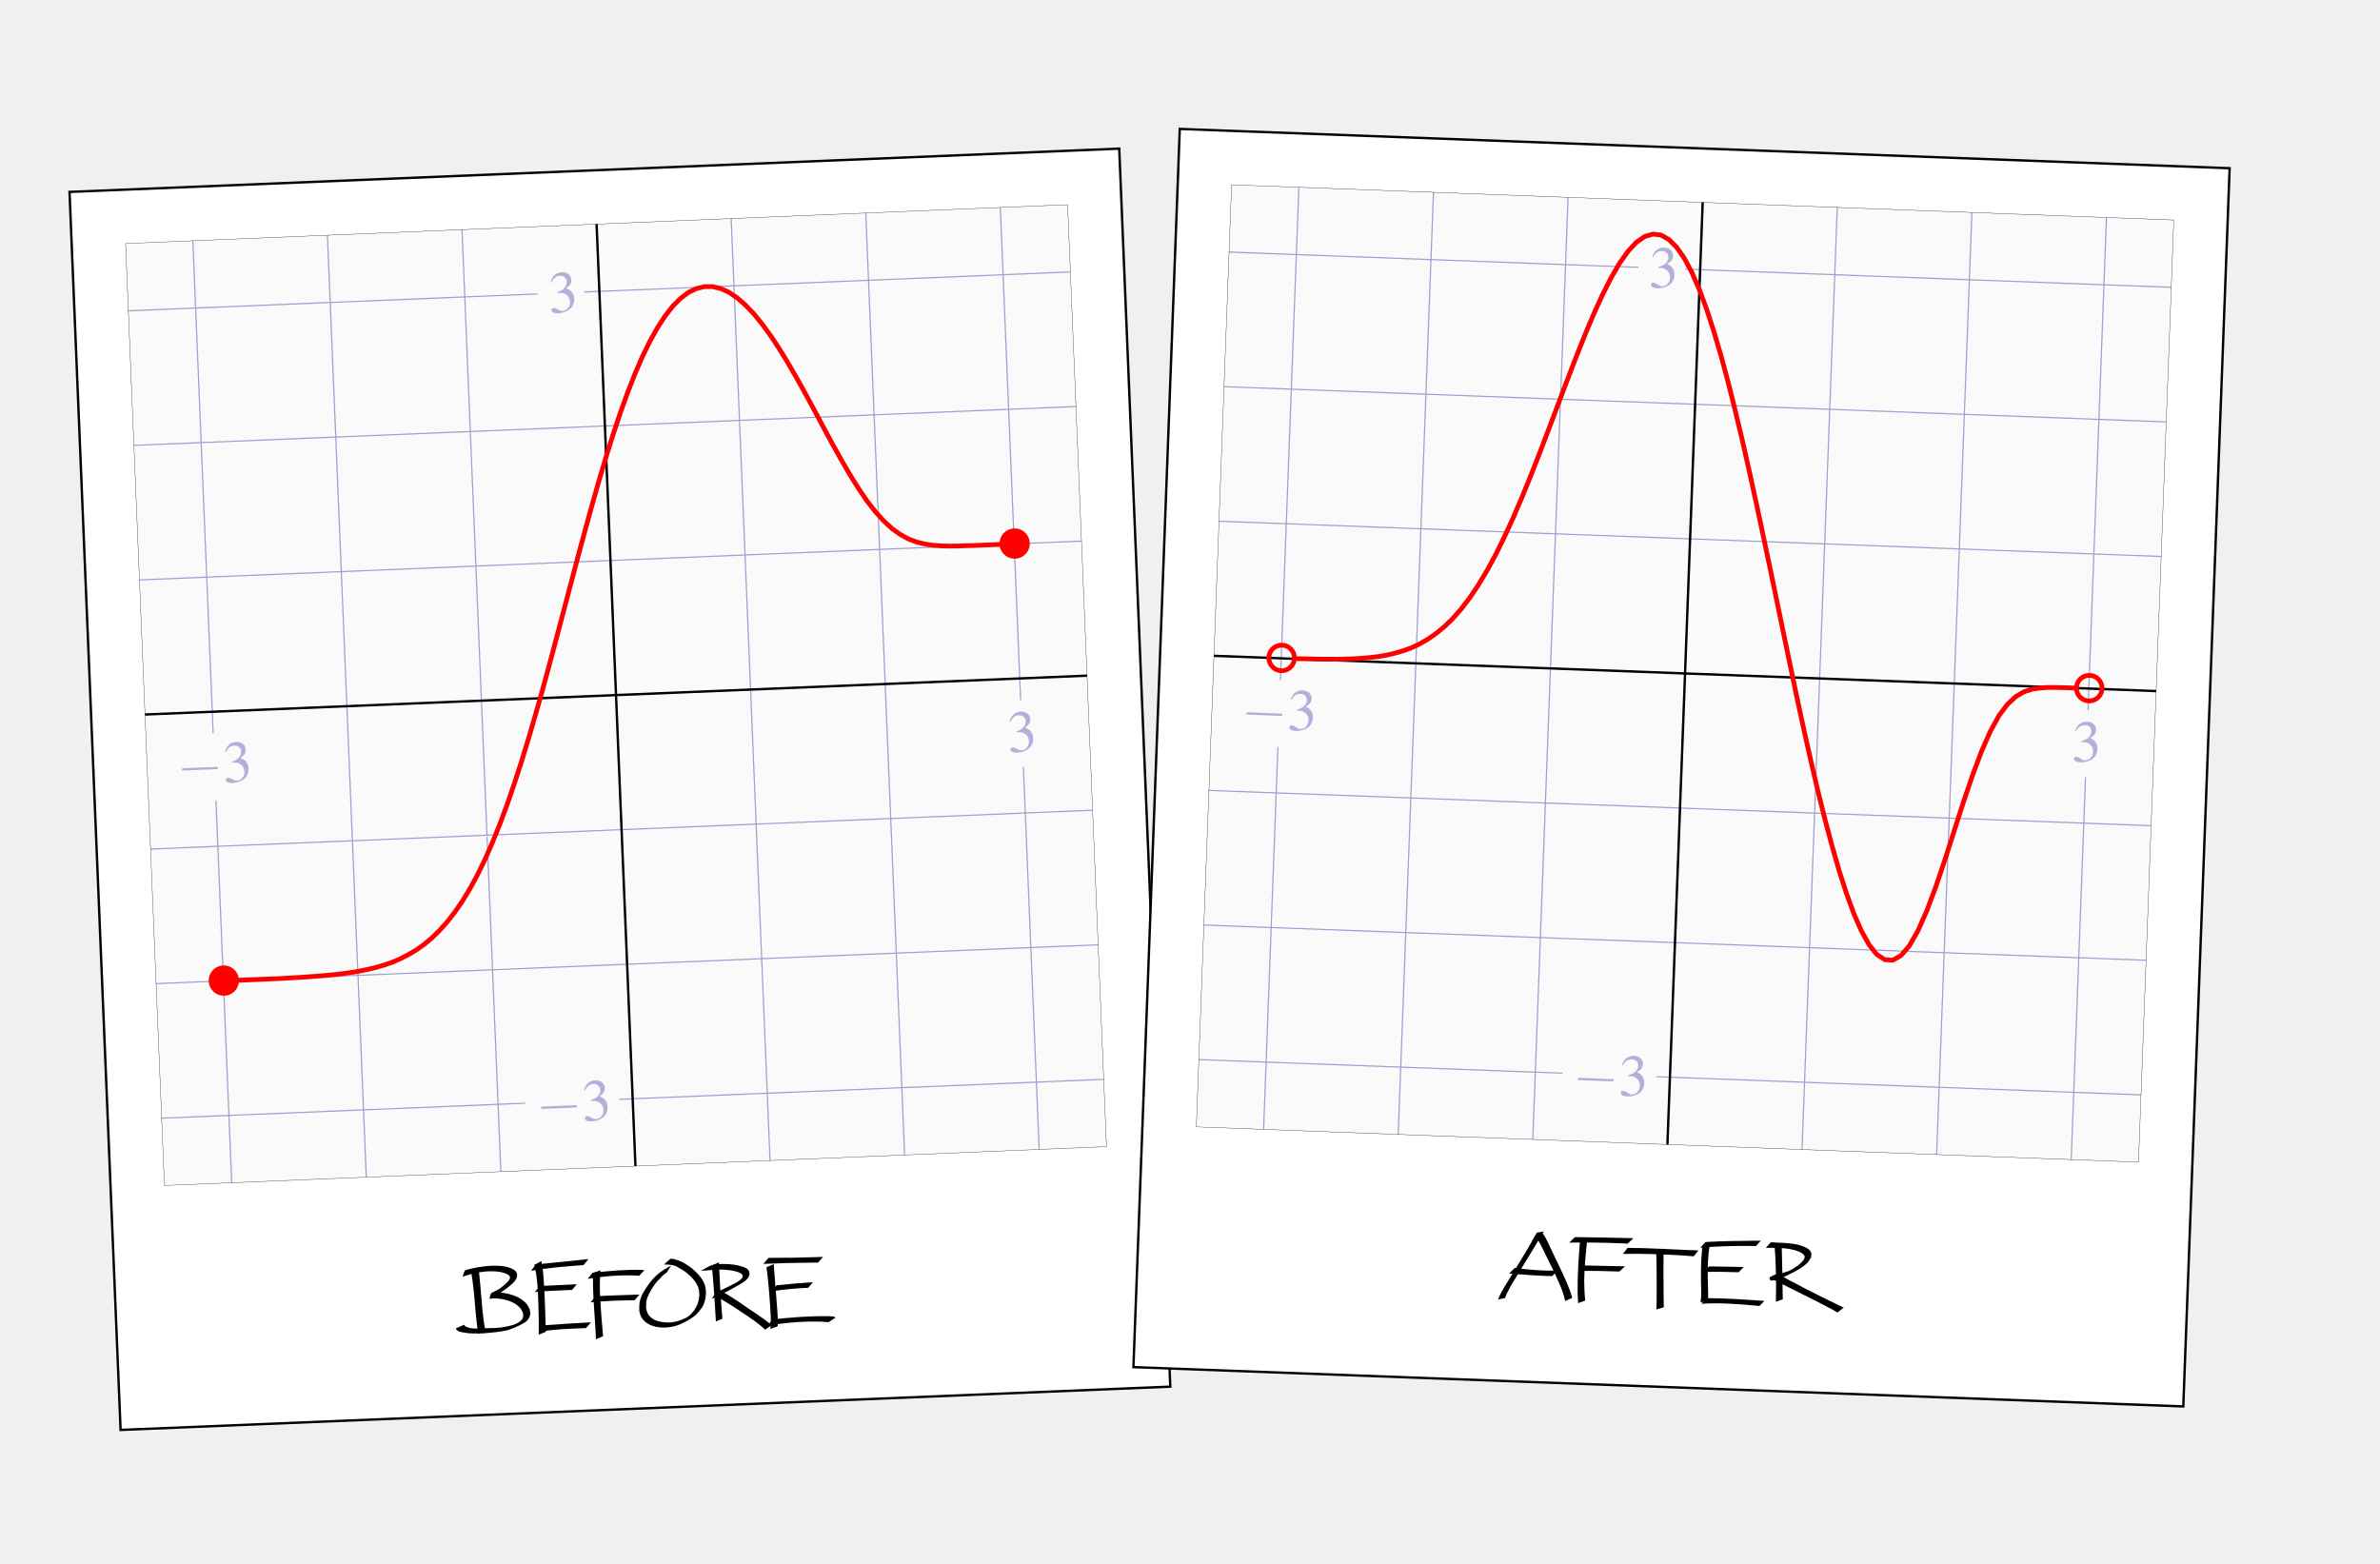
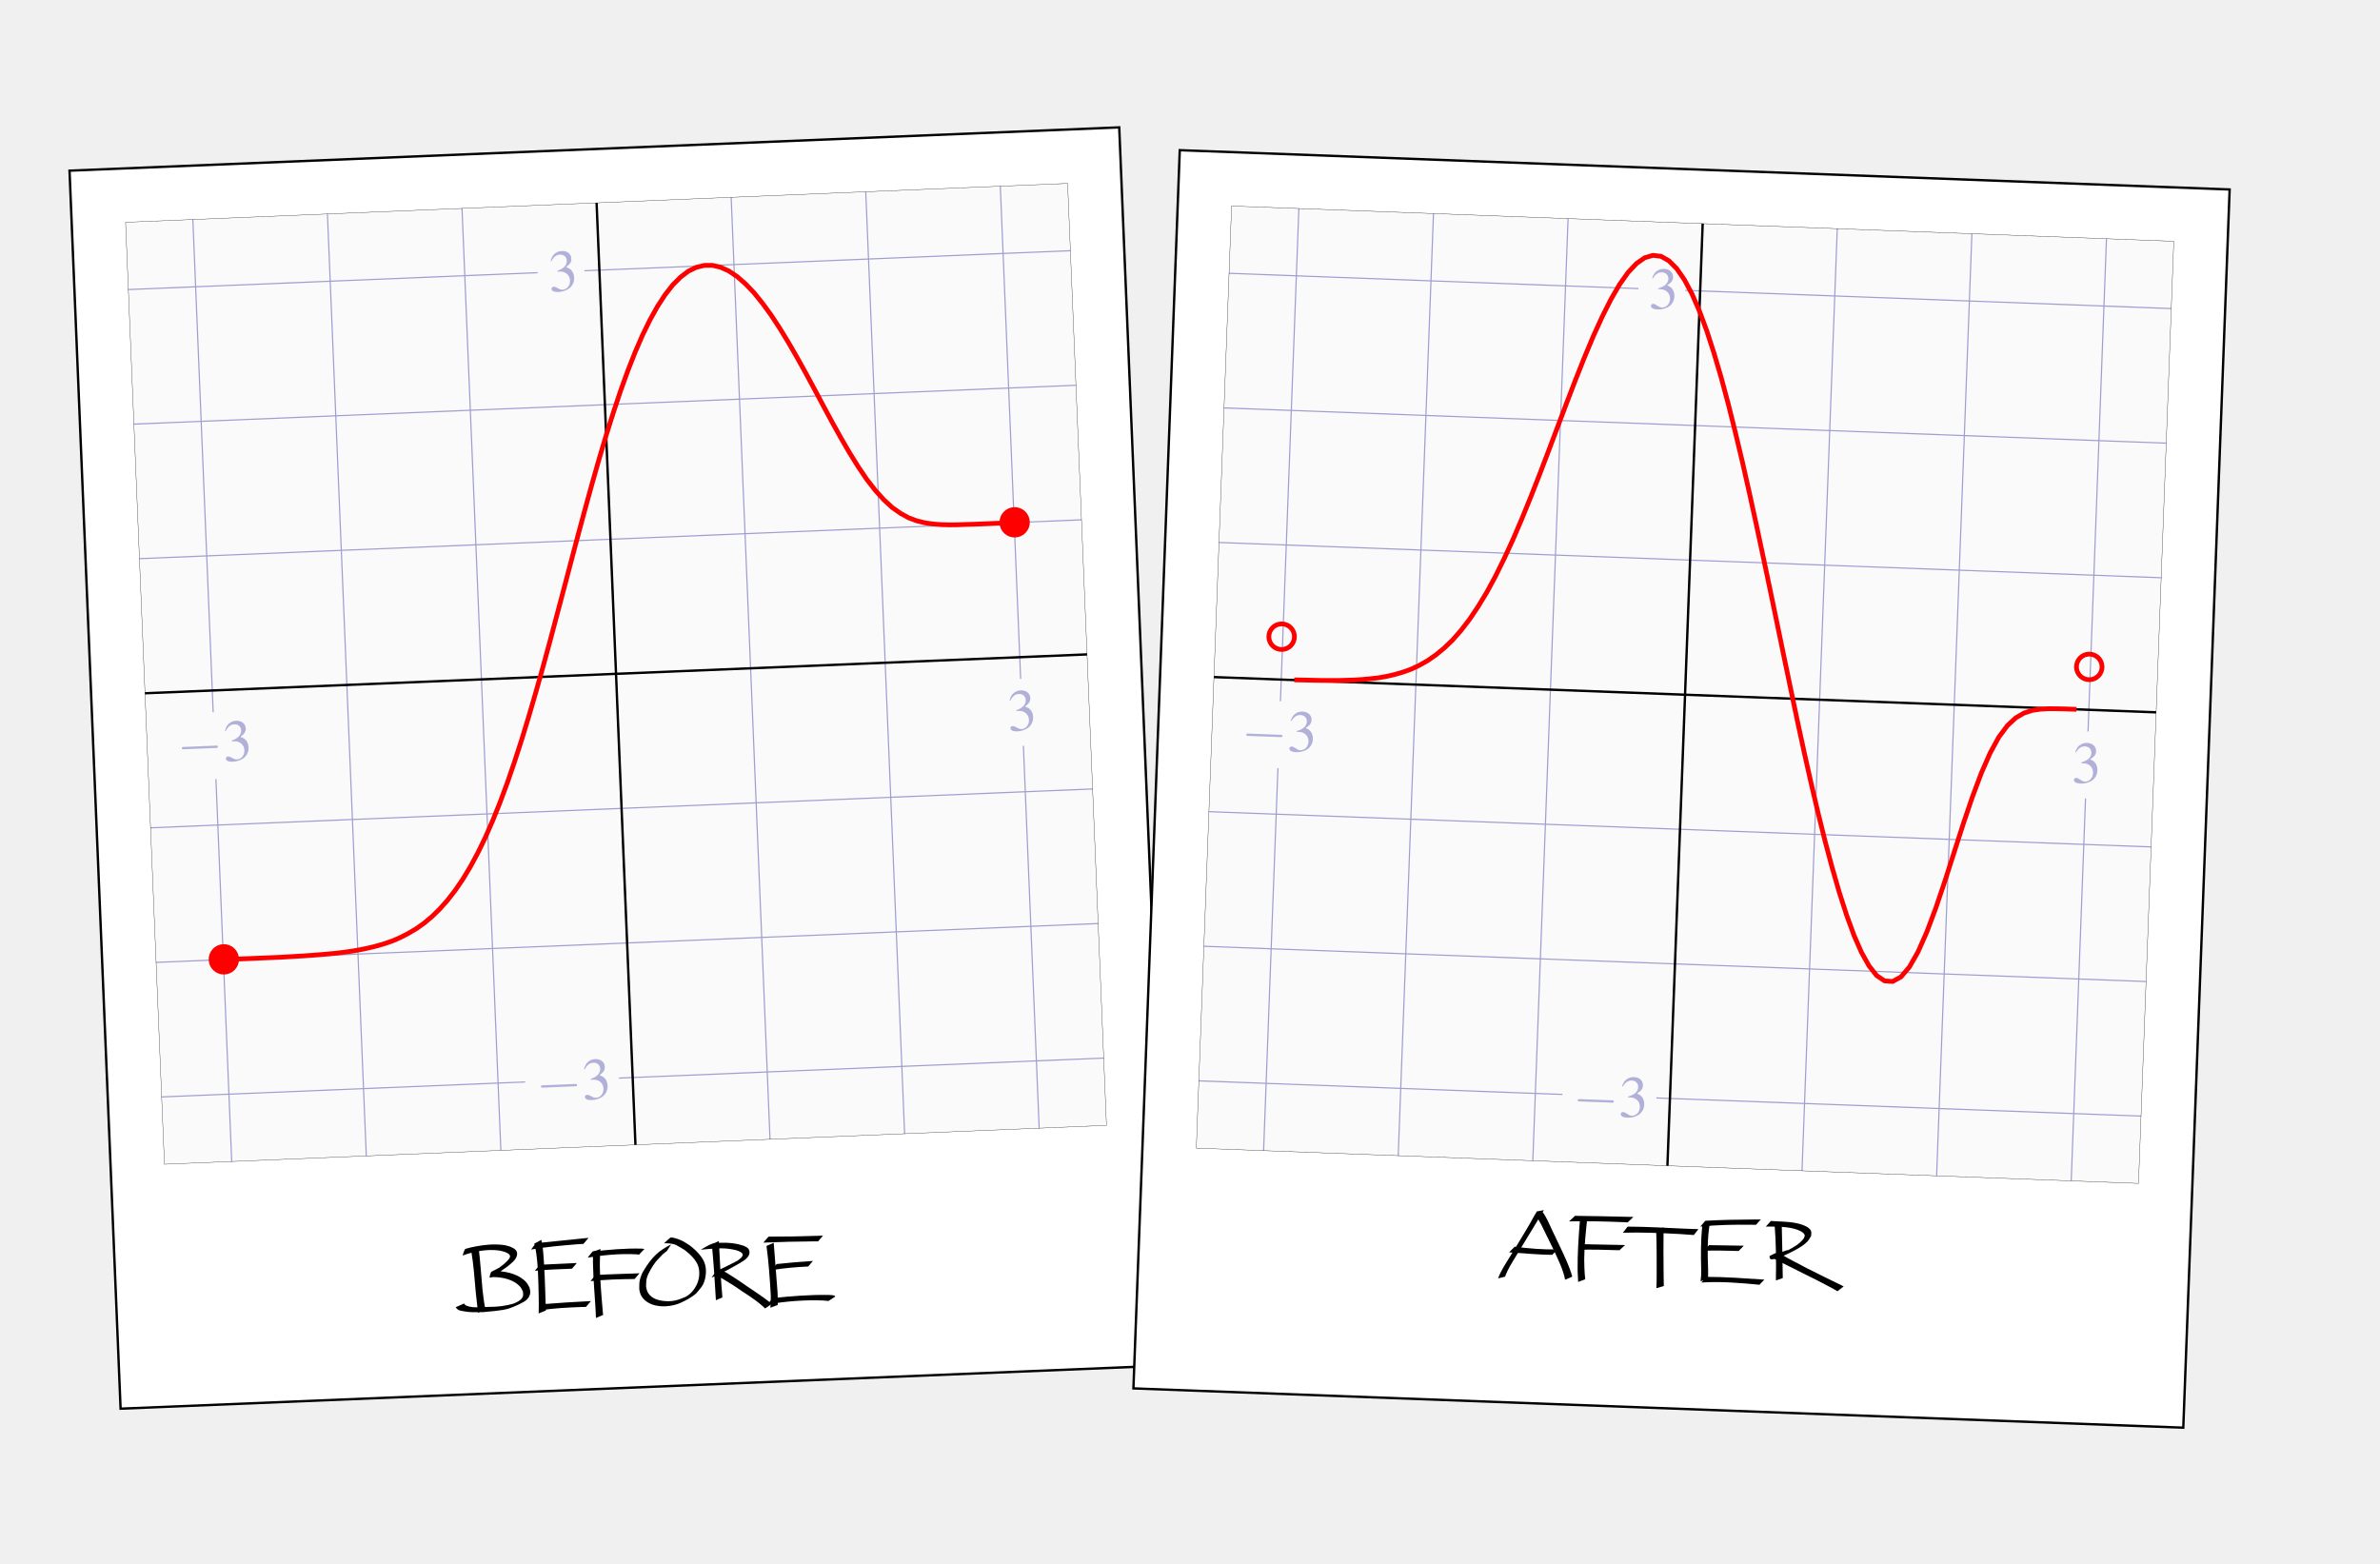
<svg xmlns="http://www.w3.org/2000/svg" xmlns:xlink="http://www.w3.org/1999/xlink" width="510" height="335" version="1.1" id="svg558">
  <defs id="defs46">
    <symbol id="a" overflow="visible" style="overflow:visible">
      <path d="m 1.531,-3.297 c 0.578,0 0.813,0.031 1.047,0.11 0.625,0.234 1.016,0.796 1.016,1.484 0,0.828 -0.578,1.484 -1.313,1.484 -0.265,0 -0.469,-0.078 -0.828,-0.312 -0.312,-0.172 -0.469,-0.25 -0.64,-0.25 -0.235,0 -0.391,0.14 -0.391,0.36 0,0.343 0.437,0.562 1.14,0.562 0.766,0 1.547,-0.266 2.016,-0.672 0.469,-0.406 0.735,-0.985 0.735,-1.656 0,-0.5 -0.172,-0.97 -0.454,-1.282 C 3.656,-3.688 3.469,-3.813 3.031,-4 c 0.688,-0.469 0.938,-0.828 0.938,-1.375 0,-0.813 -0.64,-1.36 -1.563,-1.36 -0.5,0 -0.937,0.173 -1.297,0.485 -0.296,0.266 -0.437,0.531 -0.656,1.125 l 0.14,0.047 C 1,-5.812 1.453,-6.141 2.078,-6.141 c 0.656,0 1.11,0.438 1.11,1.063 a 1.4,1.4 0 0 1 -0.407,0.969 c -0.297,0.296 -0.578,0.453 -1.25,0.687 z m 0,0" style="stroke:none" id="path27" />
    </symbol>
    <symbol id="b" overflow="visible" style="overflow:visible">
      <path d="m 6.563,-2.297 c 0.171,0 0.359,0 0.359,-0.203 0,-0.188 -0.188,-0.188 -0.36,-0.188 h -5.39 c -0.172,0 -0.344,0 -0.344,0.188 0,0.203 0.172,0.203 0.344,0.203 z m 0,0" style="stroke:none" id="path28" />
    </symbol>
  </defs>
-   <g id="g561" transform="translate(0,-1806.091)">
+   <g id="g561" transform="translate(0,-1810.646)">
    <path d="M 25.841,2112.532 14.898,1847.22 l 224.937,-9.278 10.943,265.311 z m 0,0" style="fill:#ffffff;fill-opacity:1;fill-rule:nonzero;stroke:#ffffff;stroke-width:0.153;stroke-linecap:butt;stroke-linejoin:miter;stroke-miterlimit:10;stroke-opacity:1" id="path47" />
    <path d="m 35.235,2060.146 -8.326,-201.868 201.867,-8.326 8.326,201.867 z m 0,0" style="fill:#fafafa;fill-opacity:1;fill-rule:nonzero;stroke:#fafafa;stroke-width:0.153;stroke-linecap:butt;stroke-linejoin:miter;stroke-miterlimit:10;stroke-opacity:1" id="path48" />
    <path d="m 34.64,2045.725 201.867,-8.326 m -203.057,-20.509 201.867,-8.326 m -203.057,-20.515 201.867,-8.326 m -203.057,-20.51 201.867,-8.326 m -203.057,-20.515 201.867,-8.326 m -203.057,-20.509 201.867,-8.326 m -203.057,-20.515 201.867,-8.326 M 49.651,2059.551 41.325,1857.684 m 37.167,200.678 -8.326,-201.867 m 37.161,200.678 -8.326,-201.867 m 37.167,200.678 -8.326,-201.868 m 37.162,200.678 -8.326,-201.867 m 37.167,200.678 -8.326,-201.867 m 37.161,200.678 -8.326,-201.867" style="fill:none;stroke:#9e9ed1;stroke-width:0.254;stroke-linecap:butt;stroke-linejoin:miter;stroke-miterlimit:10;stroke-opacity:1" id="path49" />
    <path d="m 31.072,1959.212 201.867,-8.326 m -96.771,105.097 -8.326,-201.868" style="fill:none;stroke:#000000;stroke-width:0.507;stroke-linecap:butt;stroke-linejoin:miter;stroke-miterlimit:10;stroke-opacity:1" id="path50" />
    <path d="m 115.695,1874.833 -0.476,-11.534 9.516,-0.393 0.476,11.534 z m 0,0" style="fill:#fafafa;fill-opacity:1;fill-rule:nonzero;stroke:#fafafa;stroke-width:0.507;stroke-linecap:butt;stroke-linejoin:miter;stroke-miterlimit:10;stroke-opacity:1" id="path51" />
    <use xlink:href="#a" width="100%" height="100%" x="297.01" y="269.055" style="fill:#b0b0d9;fill-opacity:1" transform="matrix(1.271679,-0.05245426,0.05245426,1.271679,-274.1474,1546.555)" id="use51" />
    <path d="m 113.05,2048.845 -0.476,-11.534 19.612,-0.809 0.476,11.534 z m 0,0" style="fill:#fafafa;fill-opacity:1;fill-rule:nonzero;stroke:#fafafa;stroke-width:0.507;stroke-linecap:butt;stroke-linejoin:miter;stroke-miterlimit:10;stroke-opacity:1" id="path52" />
    <use xlink:href="#b" width="100%" height="100%" x="289.285" y="405.236" style="fill:#b0b0d9;fill-opacity:1" transform="matrix(1.271679,-0.05245426,0.05245426,1.271679,-274.1474,1546.555)" id="use52" />
    <use xlink:href="#a" width="100%" height="100%" x="297.026" y="405.236" style="fill:#b0b0d9;fill-opacity:1" transform="matrix(1.271679,-0.05245426,0.05245426,1.271679,-274.1474,1546.555)" id="use53" />
    <path d="m 37.612,1977.717 -0.571,-13.84 17.301,-0.714 0.571,13.838 z m 0,0" style="fill:#fafafa;fill-opacity:1;fill-rule:nonzero;stroke:#fafafa;stroke-width:0.507;stroke-linecap:butt;stroke-linejoin:miter;stroke-miterlimit:10;stroke-opacity:1" id="path53" />
    <use xlink:href="#b" width="100%" height="100%" x="231.231" y="345.821" style="fill:#b0b0d9;fill-opacity:1" transform="matrix(1.271679,-0.05245426,0.05245426,1.271679,-274.1474,1546.555)" id="use54" />
    <use xlink:href="#a" width="100%" height="100%" x="238.972" y="345.821" style="fill:#b0b0d9;fill-opacity:1" transform="matrix(1.271679,-0.05245426,0.05245426,1.271679,-274.1474,1546.555)" id="use55" />
    <path d="m 210.638,1970.581 -0.571,-13.84 17.307,-0.714 0.571,13.838 z m 0,0" style="fill:#fafafa;fill-opacity:1;fill-rule:nonzero;stroke:#fafafa;stroke-width:0.507;stroke-linecap:butt;stroke-linejoin:miter;stroke-miterlimit:10;stroke-opacity:1" id="path55" />
    <use xlink:href="#a" width="100%" height="100%" x="371.165" y="346.157" style="fill:#b0b0d9;fill-opacity:1" transform="matrix(1.271679,-0.05245426,0.05245426,1.271679,-274.1474,1546.555)" id="use56" />
    <path d="m 47.867,2016.295 12.115,-0.5 3.455,-0.202 1.732,-0.101 1.727,-0.126 1.726,-0.131 1.73,-0.155 1.726,-0.16 1.722,-0.216 1.726,-0.244 1.72,-0.3 1.716,-0.36 1.719,-0.419 1.712,-0.504 1.707,-0.588 1.706,-0.738 1.696,-0.88 1.69,-0.991 1.687,-1.199 1.675,-1.398 1.664,-1.625 1.659,-1.861 1.645,-2.117 1.633,-2.381 1.625,-2.695 1.609,-2.982 1.596,-3.276 1.583,-3.618 1.575,-3.906 1.558,-4.194 1.55,-4.513 1.537,-4.745 1.525,-4.999 1.518,-5.209 1.515,-5.376 1.505,-5.52 1.497,-5.641 1.504,-5.664 1.498,-5.695 1.496,-5.664 1.507,-5.58 1.507,-5.466 1.512,-5.317 1.525,-5.119 1.532,-4.861 1.54,-4.626 1.558,-4.314 1.568,-3.991 1.581,-3.647 1.601,-3.276 1.613,-2.892 1.628,-2.496 1.649,-2.118 1.664,-1.661 1.678,-1.279 1.702,-0.822 1.715,-0.418 1.731,-0.012 1.753,0.416 1.765,0.793 1.781,1.2 1.801,1.573 1.81,1.891 1.825,2.264 1.84,2.521 1.849,2.815 1.857,3.043 1.87,3.241 1.871,3.362 1.874,3.474 1.882,3.535 1.876,3.477 1.87,3.361 1.869,3.217 1.855,2.983 1.844,2.726 1.833,2.351 1.815,2.005 1.8,1.658 1.788,1.255 1.772,0.966 1.758,0.648 1.75,0.421 1.746,0.246 1.737,0.132 1.734,0.043 1.736,-0.017 1.728,-0.071 1.731,-0.042 8.652,-0.357" style="fill:none;stroke:#ff0000;stroke-width:1.014;stroke-linecap:butt;stroke-linejoin:miter;stroke-miterlimit:10;stroke-opacity:1" id="path56" />
    <path d="m 35.235,2060.146 -8.326,-201.868 201.867,-8.326 8.326,201.867 z m 0,0" style="fill:none;stroke:#000000;stroke-width:0.063;stroke-linecap:butt;stroke-linejoin:miter;stroke-miterlimit:10;stroke-opacity:1" id="path57" />
    <path d="M 25.841,2112.532 14.898,1847.22 l 224.937,-9.278 10.943,265.311 z m 0,0" style="fill:none;stroke:#000000;stroke-width:0.507;stroke-linecap:butt;stroke-linejoin:miter;stroke-miterlimit:10;stroke-opacity:1" id="path58" />
    <g style="display:inline" id="g65" transform="translate(0.243,-303.755)">
      <path d="m -525.986,1594.18 c 0.356,2.446 0.594,4.91 0.89,7.364 0.154,1.005 0.29,2.016 0.513,3.01 0.023,0.101 0.051,0.201 0.082,0.3 0.005,0.016 0.045,0.038 0.028,0.045 -0.425,0.162 -0.862,0.29 -1.292,0.436 l 1.328,-0.528 c -0.433,0.26 -0.848,0.555 -1.3,0.779 -0.037,0.018 -0.028,-0.077 -0.036,-0.118 -0.023,-0.11 -0.039,-0.221 -0.055,-0.332 -0.156,-1.022 -0.292,-2.047 -0.434,-3.07 -0.285,-2.43 -0.526,-4.876 -1.009,-7.276 z" style="fill:#000000;fill-opacity:1;stroke:none;stroke-width:0.48;stroke-miterlimit:4;stroke-dasharray:none;stroke-opacity:1" transform="matrix(1.22208,0.03582,-0.03582,1.22208,802.23,452.4)" id="path59" />
      <path d="m -528.35,1594.48 c 1.184,-0.403 2.763,-0.723 4.006,-0.861 0.872,-0.096 1.965,-0.124 2.848,-0.014 0.362,0.045 0.71,0.167 1.065,0.25 0.668,0.277 1.362,0.61 1.19,1.491 -0.174,0.885 -1.079,1.521 -1.7,2.07 -1.078,0.811 -0.816,0.647 -2.373,1.572 -0.15,0.088 -0.314,0.148 -0.467,0.23 -0.069,0.037 -0.248,0.182 -0.197,0.123 1.037,-1.21 0.569,-1.061 1.513,-1.147 1.764,0.06 3.825,0.505 5.06,1.882 0.221,0.247 0.355,0.56 0.533,0.839 0.05,0.295 0.172,0.586 0.153,0.884 -0.047,0.728 -0.488,1.289 -1.105,1.657 -0.826,0.493 -1.697,0.924 -2.603,1.248 -1.077,0.385 -3.33,0.61 -4.44,0.753 -1.43,0.046 -2.214,0.154 -3.58,-0.073 -0.309,-0.052 -0.644,-0.088 -0.9,-0.269 -0.147,-0.104 -0.272,-0.222 -0.336,-0.39 l 1.436,-0.686 c 0.219,0.402 0.488,0.371 0.853,0.505 1.34,0.241 1.86,0.024 3.276,-0.024 1.864,-0.042 3.128,-0.284 4.351,-0.655 0.188,-0.04 0.45,-0.199 0.624,-0.278 0.51,-0.233 1.068,-0.629 1.186,-1.227 0.048,-0.242 -0.042,-0.492 -0.062,-0.738 -0.149,-0.247 -0.254,-0.525 -0.446,-0.74 -1.181,-1.324 -3.214,-1.666 -4.892,-1.619 -0.187,0.01 -0.583,0.206 -0.56,0.02 0.13,-1.043 0.39,-0.981 0.892,-1.237 1.908,-1.041 -4.038,2.202 0.752,-0.462 0.576,-0.473 0.88,-0.683 1.373,-1.235 0.143,-0.16 0.524,-0.576 0.445,-0.882 -0.103,-0.4 -0.63,-0.53 -0.915,-0.665 -0.33,-0.073 -0.654,-0.183 -0.99,-0.22 -2.107,-0.237 -4.447,0.28 -6.396,1.062 0.161,-0.607 0.193,-0.746 0.406,-1.165 z m 13.307,-1.98 c 0.062,0.268 0.136,0.535 0.186,0.806 0.183,1.006 0.266,1.902 0.366,2.93 0.17,1.75 0.282,3.503 0.393,5.258 0.062,1.12 0.126,2.242 0.203,3.362 l -1.242,0.543 a 68.992,68.992 0 0 0 -0.102,-3.397 c -0.145,-2.645 -0.254,-5.489 -0.816,-8.08 -0.054,-0.249 -0.135,-0.492 -0.202,-0.739 z" style="fill:#000000;fill-opacity:1;stroke:none;stroke-width:0.48;stroke-miterlimit:4;stroke-dasharray:none;stroke-opacity:1" transform="matrix(1.22208,0.03582,-0.03582,1.22208,802.23,452.4)" id="path60" />
      <path d="m -515.993,1593.106 c 2.647,-0.35 5.294,-0.697 7.942,-1.041 0.95,-0.125 0.53,-0.07 1.257,-0.164 l -0.857,1.088 c -0.692,0.053 -0.29,0.019 -1.204,0.107 -2.658,0.299 -5.325,0.604 -7.945,1.147 z m 0.839,3.758 c 2.147,-0.163 4.295,-0.316 6.44,-0.493 l -0.82,1.02 c -2.17,0.129 -4.34,0.296 -6.5,0.555 z m 1.024,6.856 c 2.425,-0.278 4.858,-0.48 7.291,-0.686 l 0.797,-0.068 -0.846,1.05 c -0.256,0.017 -0.512,0.025 -0.768,0.037 -2.445,0.16 -4.896,0.356 -7.308,0.802 l 0.833,-1.135 z m 9.5,-9.923 c -0.187,2.813 0.135,5.632 0.427,8.427 0.119,1.037 0.233,2.074 0.358,3.11 l -1.232,0.565 c -0.073,-1.051 -0.163,-2.1 -0.268,-3.149 -0.28,-2.809 -0.567,-5.623 -0.598,-8.448 l 1.314,-0.505 z" style="fill:#000000;fill-opacity:1;stroke:none;stroke-width:0.48;stroke-miterlimit:4;stroke-dasharray:none;stroke-opacity:1" transform="matrix(1.22208,0.03582,-0.03582,1.22208,802.23,452.4)" id="path61" />
      <path d="m -506.01,1594.27 c 2.853,-0.395 5.738,-0.754 8.623,-0.753 l 0.446,0.047 -0.93,1.031 a 50.17,50.17 0 0 1 -0.382,-0.053 c -2.875,-0.077 -5.758,0.289 -8.578,0.818 l 0.82,-1.09 z m 0.635,4.107 c 2.563,-0.225 5.133,-0.35 7.7,-0.528 l -0.832,1.025 c -2.577,0.103 -5.157,0.25 -7.713,0.601 z m 12.383,-4.578 c -0.288,0.198 -0.467,0.413 -0.768,0.66 -0.348,0.45 -0.788,0.826 -1.124,1.284 -0.533,0.727 -1.292,2.054 -1.503,2.966 -0.105,0.455 -0.05,0.932 -0.076,1.398 0.063,0.353 0.182,0.85 0.429,1.194 0.61,0.854 1.628,1.169 2.617,1.26 1.494,0.14 2.464,-0.131 3.82,-0.768 0.277,-0.13 0.69,-0.414 1.047,-0.789 0.4,-0.452 0.583,-0.708 0.872,-1.279 0.505,-0.998 0.647,-2.387 0.241,-3.451 -0.4,-1.049 -1.428,-1.998 -2.306,-2.629 -0.421,-0.302 -0.9,-0.514 -1.35,-0.772 -0.766,-0.523 -2.268,-0.411 -2.425,-0.416 0.373,-0.348 0.7,-0.75 1.118,-1.043 0.807,-0.035 2.038,0.517 2.262,0.635 0.458,0.28 0.947,0.517 1.376,0.84 0.928,0.7 2.011,1.736 2.446,2.853 0.437,1.124 0.323,2.652 -0.169,3.731 -0.277,0.61 -0.783,1.087 -1.174,1.63 -0.907,0.796 -1.692,1.221 -2.62,1.685 -1.978,0.989 -5.442,1.2 -6.882,-0.864 -0.27,-0.387 -0.392,-0.807 -0.481,-1.334 0.016,-0.507 -0.054,-1.025 0.049,-1.521 0.112,-0.535 0.31,-1.158 0.58,-1.633 1.488,-2.618 2.585,-3.627 4.733,-4.815 z m 9.053,-2.003 c 0.236,3.293 0.534,6.579 0.908,9.86 l -1.124,0.516 c -0.272,-3.27 -0.595,-6.535 -1.002,-9.79 z" style="fill:#000000;fill-opacity:1;stroke:none;stroke-width:0.48;stroke-miterlimit:4;stroke-dasharray:none;stroke-opacity:1" transform="matrix(1.22208,0.03582,-0.03582,1.22208,802.23,452.4)" id="path62" />
      <path d="m -487.075,1593.406 c 0.53,-0.313 1.039,-0.668 1.592,-0.94 0.577,-0.284 1.51,-0.364 2.099,-0.395 0.904,-0.046 1.82,0 2.713,0.151 0.379,0.066 0.747,0.183 1.12,0.274 0.253,0.142 0.554,0.22 0.757,0.427 0.161,0.163 0.262,0.4 0.28,0.628 0.08,0.978 -1.099,1.656 -1.763,2.074 -0.688,0.433 -1.396,0.833 -2.093,1.25 -0.973,0.5 -1.739,0.962 -2.657,1.356 0.274,-0.444 0.592,-0.86 0.888,-1.29 0.077,-0.03 0.148,-0.08 0.23,-0.088 0.53,-0.044 1.128,0.266 1.566,0.504 0.41,0.224 1.932,1.164 2.227,1.344 1.866,1.264 3.854,2.358 5.644,3.732 l 0.114,0.11 -1.151,0.83 -0.061,-0.08 c -1.648,-1.498 -3.672,-2.526 -5.51,-3.76 -0.425,-0.245 -0.848,-0.496 -1.277,-0.735 -0.554,-0.308 -1.344,-0.838 -2.037,-0.824 -0.844,0.453 -0.047,-0.563 0.158,-0.926 0.014,-0.024 0.05,-0.024 0.076,-0.036 0.082,-0.037 0.165,-0.072 0.246,-0.11 a 38.98,38.98 0 0 0 2.214,-1.137 c 0.607,-0.341 0.802,-0.444 1.079,-0.606 0.228,-0.163 1.283,-0.863 0.815,-1.351 -0.174,-0.181 -0.385,-0.27 -0.657,-0.37 -0.304,-0.125 -0.707,-0.196 -1.068,-0.254 a 10.512,10.512 0 0 0 -2.644,-0.086 c -1.077,0.074 0,0 -1.508,0.136 l -1.392,0.17 z" style="fill:#000000;fill-opacity:1;stroke:none;stroke-width:0.48;stroke-miterlimit:4;stroke-dasharray:none;stroke-opacity:1" transform="matrix(1.22208,0.03582,-0.03582,1.22208,802.23,452.4)" id="path63" />
      <path d="m -474.32,1591.813 c 0.316,2.865 0.602,5.733 0.92,8.598 a 24.3,24.3 0 0 1 0.1,2.273 l -1.28,0.527 c 0.06,-0.753 0.065,-1.507 0.01,-2.261 -0.254,-2.855 -0.532,-5.714 -1,-8.542 l 1.251,-0.595 z m -0.934,-1.052 c 2.905,-0.074 5.808,-0.215 8.708,-0.4 l 0.83,-0.06 -0.85,1.044 c -0.266,0.01 -0.532,0.018 -0.798,0.018 -2.926,0.107 -5.85,0.26 -8.77,0.477 l 0.88,-1.082 z" style="fill:#000000;fill-opacity:1;stroke:none;stroke-width:0.48;stroke-miterlimit:4;stroke-dasharray:none;stroke-opacity:1" transform="matrix(1.22208,0.03582,-0.03582,1.22208,802.23,452.4)" id="path64" />
      <path d="m -473.703,1595.525 a 140.74,140.74 0 0 1 6.347,-0.733 l -0.797,1 c -2.136,0.16 -4.266,0.413 -6.37,0.817 z m -0.537,5.99 c 3.227,-0.435 6.47,-0.798 9.728,-0.845 0.015,0 0.908,0 1.103,0.09 0.068,0.03 0.102,0.106 0.153,0.16 l -1.173,0.81 c -0.474,-0.035 -0.584,-0.047 -0.92,-0.061 -3.261,-0.028 -6.53,0.323 -9.725,0.98 z" style="fill:#000000;fill-opacity:1;stroke:none;stroke-width:0.48;stroke-miterlimit:4;stroke-dasharray:none;stroke-opacity:1" transform="matrix(1.22208,0.03582,-0.03582,1.22208,802.23,452.4)" id="path65" />
    </g>
-     <g style="display:inline" id="g77" transform="translate(0.243,-303.755)">
+     <g style="display:inline" id="g77" transform="translate(0.243,-294.6448)">
      <path d="M 201.065,2830.423 V 2621.79 h 176.883 v 208.633 z m 0,0" style="fill:#ffffff;fill-opacity:1;fill-rule:nonzero;stroke:#ffffff;stroke-width:0.12;stroke-linecap:butt;stroke-linejoin:miter;stroke-miterlimit:10;stroke-opacity:1" transform="matrix(1.27187,0.0476,-0.0476,1.27187,121.632,-1206.672)" id="path66" />
      <path d="M 210.135,2789.602 V 2630.86 h 158.742 v 158.742 z m 0,0" style="fill:#fafafa;fill-opacity:1;fill-rule:nonzero;stroke:#fafafa;stroke-width:0.12;stroke-linecap:butt;stroke-linejoin:miter;stroke-miterlimit:10;stroke-opacity:1" transform="matrix(1.27187,0.0476,-0.0476,1.27187,121.632,-1206.672)" id="path67" />
      <path d="m 210.135,2778.262 h 158.742 m -158.742,-22.675 h 158.742 m -158.742,-22.68 h 158.742 m -158.742,-22.676 h 158.742 m -158.742,-22.68 h 158.742 m -158.742,-22.675 h 158.742 m -158.742,-22.68 H 368.877 M 221.471,2789.602 V 2630.86 m 22.68,158.742 V 2630.86 m 22.676,158.742 V 2630.86 m 22.68,158.742 V 2630.86 m 22.675,158.742 V 2630.86 m 22.68,158.742 V 2630.86 m 22.676,158.742 V 2630.86" style="fill:none;stroke:#9e9ed1;stroke-width:0.199;stroke-linecap:butt;stroke-linejoin:miter;stroke-miterlimit:10;stroke-opacity:1" transform="matrix(1.27187,0.0476,-0.0476,1.27187,121.632,-1206.672)" id="path68" />
      <path d="m 210.135,2710.231 h 158.742 m -79.371,79.371 V 2630.86" style="fill:none;stroke:#000000;stroke-width:0.399;stroke-linecap:butt;stroke-linejoin:miter;stroke-miterlimit:10;stroke-opacity:1" transform="matrix(1.27187,0.0476,-0.0476,1.27187,121.632,-1206.672)" id="path69" />
      <path d="m 279.3,2646.731 v -9.07 h 7.484 v 9.07 z m 0,0" style="fill:#fafafa;fill-opacity:1;fill-rule:nonzero;stroke:#fafafa;stroke-width:0.399;stroke-linecap:butt;stroke-linejoin:miter;stroke-miterlimit:10;stroke-opacity:1" transform="matrix(1.27187,0.0476,-0.0476,1.27187,121.632,-1206.672)" id="path70" />
      <use xlink:href="#a" width="100%" height="100%" x="297.01" y="269.055" style="fill:#b0b0d9;fill-opacity:1" transform="matrix(1.27187,0.0476,-0.0476,1.27187,-11.982,1815.021)" id="use70" />
      <path d="m 271.588,2783.25 v -9.07 h 15.422 v 9.07 z m 0,0" style="fill:#fafafa;fill-opacity:1;fill-rule:nonzero;stroke:#fafafa;stroke-width:0.399;stroke-linecap:butt;stroke-linejoin:miter;stroke-miterlimit:10;stroke-opacity:1" transform="matrix(1.27187,0.0476,-0.0476,1.27187,121.632,-1206.672)" id="path71" />
      <use xlink:href="#b" width="100%" height="100%" x="289.285" y="405.236" style="fill:#b0b0d9;fill-opacity:1" transform="matrix(1.27187,0.0476,-0.0476,1.27187,-11.982,1815.021)" id="use71" />
      <use xlink:href="#a" width="100%" height="100%" x="297.026" y="405.236" style="fill:#b0b0d9;fill-opacity:1" transform="matrix(1.27187,0.0476,-0.0476,1.27187,-11.982,1815.021)" id="use72" />
      <path d="m 214.67,2724.97 v -10.883 h 13.606 v 10.882 z m 0,0" style="fill:#fafafa;fill-opacity:1;fill-rule:nonzero;stroke:#fafafa;stroke-width:0.399;stroke-linecap:butt;stroke-linejoin:miter;stroke-miterlimit:10;stroke-opacity:1" transform="matrix(1.27187,0.0476,-0.0476,1.27187,121.632,-1206.672)" id="path72" />
      <use xlink:href="#b" width="100%" height="100%" x="231.231" y="345.821" style="fill:#b0b0d9;fill-opacity:1" transform="matrix(1.27187,0.0476,-0.0476,1.27187,-11.982,1815.021)" id="use73" />
      <use xlink:href="#a" width="100%" height="100%" x="238.972" y="345.821" style="fill:#b0b0d9;fill-opacity:1" transform="matrix(1.27187,0.0476,-0.0476,1.27187,-11.982,1815.021)" id="use74" />
      <path d="m 350.733,2724.97 v -10.883 h 13.61 v 10.882 z m 0,0" style="fill:#fafafa;fill-opacity:1;fill-rule:nonzero;stroke:#fafafa;stroke-width:0.399;stroke-linecap:butt;stroke-linejoin:miter;stroke-miterlimit:10;stroke-opacity:1" transform="matrix(1.27187,0.0476,-0.0476,1.27187,121.632,-1206.672)" id="path74" />
      <use xlink:href="#a" width="100%" height="100%" x="371.165" y="346.157" style="fill:#b0b0d9;fill-opacity:1" transform="matrix(1.27187,0.0476,-0.0476,1.27187,-11.982,1815.021)" id="use75" />
      <path d="m 223.665,2710.193 1.888,-0.033 1.363,-0.02 1.36,-0.023 1.36,-0.047 1.362,-0.047 2.72,-0.18 1.362,-0.136 1.36,-0.18 1.36,-0.203 1.363,-0.297 1.359,-0.363 1.36,-0.453 1.363,-0.543 1.359,-0.703 1.36,-0.84 1.363,-1.02 1.359,-1.203 1.36,-1.406 1.363,-1.676 1.359,-1.906 1.36,-2.2 1.363,-2.449 1.359,-2.746 1.36,-3.039 1.363,-3.265 1.36,-3.535 1.358,-3.72 1.364,-3.902 1.36,-4.015 2.718,-8.117 1.363,-3.993 1.36,-3.832 1.363,-3.629 1.36,-3.308 1.359,-2.973 1.359,-2.562 1.363,-2.086 1.36,-1.563 1.359,-1.023 1.363,-0.453 1.36,0.113 1.359,0.703 1.363,1.27 1.36,1.816 1.359,2.336 1.363,2.832 1.36,3.29 1.359,3.718 1.363,4.058 1.36,4.403 1.359,4.691 1.363,4.899 1.36,5.125 1.36,5.261 1.362,5.399 1.36,5.441 1.36,5.512 1.362,5.535 1.36,5.488 1.36,5.465 1.362,5.328 1.36,5.149 1.36,4.965 1.362,4.718 1.36,4.422 1.36,4.125 1.362,3.742 1.36,3.336 1.36,2.809 1.363,2.246 1.359,1.59 1.36,0.836 1.363,0.047 1.359,-0.817 1.36,-1.722 1.363,-2.61 1.359,-3.421 1.36,-4.082 1.363,-4.606 1.359,-4.851 1.36,-4.856 1.363,-4.578 1.359,-4.082 1.36,-3.45 1.359,-2.718 1.363,-1.977 1.36,-1.359 1.359,-0.86 1.363,-0.5 1.36,-0.25 1.359,-0.136 1.363,-0.043 1.36,-0.024 h 1.987" style="fill:none;stroke:#ff0000;stroke-width:0.797;stroke-linecap:butt;stroke-linejoin:miter;stroke-miterlimit:10;stroke-opacity:1" transform="matrix(1.27187,0.0476,-0.0476,1.27187,121.632,-1206.672)" id="path75" />
      <path d="M 210.135,2789.602 V 2630.86 h 158.742 v 158.742 z m 0,0" style="fill:none;stroke:#000000;stroke-width:0.05;stroke-linecap:butt;stroke-linejoin:miter;stroke-miterlimit:10;stroke-opacity:1" transform="matrix(1.27187,0.0476,-0.0476,1.27187,121.632,-1206.672)" id="path76" />
      <path d="M 201.065,2830.423 V 2621.79 h 176.883 v 208.633 z m 0,0" style="fill:none;stroke:#000000;stroke-width:0.399;stroke-linecap:butt;stroke-linejoin:miter;stroke-miterlimit:10;stroke-opacity:1" transform="matrix(1.27187,0.0476,-0.0476,1.27187,121.632,-1206.672)" id="path77" />
    </g>
    <g style="display:inline" id="g83" transform="translate(0.243,-303.755)">
      <path d="m -773.582,3148.227 c 0.837,1.202 1.351,2.585 1.938,3.915 0.298,0.674 1.354,2.992 1.638,3.618 0.922,2.122 1.931,4.234 2.479,6.492 l -1.549,0.625 c -0.391,-2.263 -1.407,-4.357 -2.311,-6.448 l -0.868,-1.874 c -0.27,-0.577 -0.543,-1.153 -0.811,-1.73 -0.59,-1.271 -1.116,-2.606 -1.974,-3.727 l 1.458,-0.87 z" style="fill:#000000;fill-opacity:1;stroke:none;stroke-width:0.5;stroke-miterlimit:4;stroke-dasharray:none;stroke-opacity:1" transform="matrix(0.99514,-0.02153,0.02153,0.99514,1032.38,-775.413)" id="path78" />
      <path d="m -779.789,3155.54 c 3.049,0.437 6.115,0.779 9.197,0.778 l -1.142,1.148 c -3.1,-0.106 -6.176,-0.477 -9.264,-0.744 l 1.21,-1.182 z m 15.8,-6.009 c -0.398,2.998 -0.791,6.009 -0.88,9.035 -0.02,0.623 0,1.247 0,1.87 0.066,1.788 0.016,0.977 0.129,2.435 l -1.543,0.543 c -0.055,-1.496 -0.031,-0.667 -0.06,-2.489 0.041,-3.643 0.37,-7.269 0.744,-10.891 z" style="fill:#000000;fill-opacity:1;stroke:none;stroke-width:0.5;stroke-miterlimit:4;stroke-dasharray:none;stroke-opacity:1" transform="matrix(0.99514,-0.02153,0.02153,0.99514,1032.38,-775.413)" id="path79" />
      <path d="m -766.647,3149.173 c 3.837,0.106 7.673,0.303 11.51,0.463 l 1.058,0.045 -1.276,1.142 c -0.341,-0.025 -0.682,-0.05 -1.022,-0.073 -3.854,-0.243 -7.713,-0.408 -11.574,-0.415 l 1.304,-1.16 z m 1.954,6.155 c 2.895,0.118 5.79,0.252 8.686,0.365 l -1.232,1.093 c -2.908,-0.158 -5.818,-0.299 -8.73,-0.3 z m 9.328,-3.588 c 4.076,0.095 8.145,0.44 12.216,0.703 2.223,0.132 1.221,0.075 3.003,0.172 l -1.028,1.243 c -1.721,-0.177 -0.75,-0.083 -2.915,-0.275 -4.11,-0.309 -8.223,-0.583 -12.341,-0.556 z" style="fill:#000000;fill-opacity:1;stroke:none;stroke-width:0.5;stroke-miterlimit:4;stroke-dasharray:none;stroke-opacity:1" transform="matrix(0.99514,-0.02153,0.02153,0.99514,1032.38,-775.413)" id="path80" />
      <path d="m -747.639,3152.082 a 405.231,405.231 0 0 0 -0.211,10.07 c -0.01,0.846 -0.005,1.693 -0.015,2.54 l -1.612,0.435 c 0.063,-0.851 0.102,-1.704 0.122,-2.557 0.073,-3.342 0.17,-6.687 0.109,-10.03 z m 9.929,-0.487 c -0.568,3.113 -0.602,6.28 -0.542,9.434 a 31.14,31.14 0 0 1 -0.065,2.376 l -1.612,0.43 c 0.13,-0.78 0.182,-1.567 0.19,-2.357 -0.024,-3.165 0.027,-6.334 0.418,-9.478 l 1.61,-0.404 z" style="fill:#000000;fill-opacity:1;stroke:none;stroke-width:0.5;stroke-miterlimit:4;stroke-dasharray:none;stroke-opacity:1" transform="matrix(0.99514,-0.02153,0.02153,0.99514,1032.38,-775.413)" id="path81" />
      <path d="m -738.623,3150.842 c 3.579,-0.14 7.161,-0.091 10.74,-0.048 0.406,0.01 0.81,0.012 1.216,0.018 l -1.085,1.14 -1.175,-0.053 c -3.598,-0.101 -7.207,-0.127 -10.8,0.17 z m 0.687,5.262 c 2.489,0.113 4.979,0.2 7.469,0.286 l -1.122,1.11 c -2.499,-0.128 -5,-0.241 -7.504,-0.22 l 1.157,-1.177 z m -0.725,6.816 c 4.168,0.088 8.325,0.5 12.477,0.865 l -1.081,1.077 c -4.14,-0.48 -8.312,-0.935 -12.485,-0.747 z m 16.465,-11.484 c 0.028,4.032 -0.006,8.065 -0.026,12.097 l -1.49,0.485 c 0.166,-4.015 0.22,-8.038 -0.018,-12.052 z" style="fill:#000000;fill-opacity:1;stroke:none;stroke-width:0.5;stroke-miterlimit:4;stroke-dasharray:none;stroke-opacity:1" transform="matrix(0.99514,-0.02153,0.02153,0.99514,1032.38,-775.413)" id="path82" />
      <path d="m -724.508,3151.187 c 2.065,0.207 4.197,0.174 6.204,0.782 0.672,0.203 2.024,0.712 2.373,1.52 0.147,0.337 0.005,0.736 0.008,1.104 -0.259,0.382 -0.458,0.811 -0.776,1.145 -0.682,0.715 -1.854,1.394 -2.721,1.83 -1.647,0.827 -2.864,1.379 -4.563,1.818 -0.57,0.106 -0.98,0.186 -0.984,-0.563 0,-0.052 0.032,-0.11 0.078,-0.133 0.507,-0.258 1.037,-0.465 1.556,-0.697 0.153,0.067 0.515,0.224 0.64,0.293 0.625,0.343 1.22,0.739 1.839,1.092 0.71,0.406 3.433,1.904 4.016,2.225 2.568,1.326 5.103,2.717 7.688,4.008 l -1.386,1.092 1.247,-1.186 -1.236,1.108 c -0.517,-0.353 -1.08,-0.661 -1.622,-0.967 a 176.942,176.942 0 0 0 -5.884,-3.159 c -5.756,-3.066 0.93,0.488 -4.104,-2.169 -0.278,-0.147 -1.685,-1.008 -2.196,-1.073 -0.04,-0.01 -0.077,0.027 -0.115,0.04 0.425,-0.21 0.862,-0.397 1.276,-0.628 0.027,-0.015 -0.068,-0.01 -0.086,-0.035 -0.072,-0.095 -0.111,-0.21 -0.173,-0.31 -0.023,-0.037 -0.106,-0.067 -0.081,-0.103 0.032,-0.046 0.11,-0.01 0.166,-0.02 0.142,-0.023 0.284,-0.051 0.427,-0.078 2.891,-0.784 -2.134,0.599 1.835,-0.589 0.03,-0.01 0.059,0.047 0.087,0.034 1.315,-0.616 2.593,-1.335 3.5,-2.5 0.061,-0.242 0.265,-0.49 0.182,-0.726 -0.254,-0.722 -1.629,-1.195 -2.132,-1.343 -2.002,-0.588 -4.132,-0.577 -6.195,-0.62 l 1.133,-1.191 z m -48.81,-3.382 c -2.038,3.24 -4.117,6.454 -6.173,9.683 -0.905,1.442 -1.899,2.852 -2.492,4.457 l -1.517,0.326 c 0.648,-1.644 1.68,-3.09 2.631,-4.572 1.544,-2.43 3.135,-4.83 4.617,-7.297 0.273,-0.455 0.523,-0.923 0.796,-1.378 0.2,-0.333 0.415,-0.656 0.622,-0.984 z" style="fill:#000000;fill-opacity:1;stroke:none;stroke-width:0.5;stroke-miterlimit:4;stroke-dasharray:none;stroke-opacity:1" transform="matrix(0.99514,-0.02153,0.02153,0.99514,1032.38,-775.413)" id="path83" />
    </g>
    <circle cx="224.189" cy="1953.543" r="2.742" style="display:inline;fill:none;stroke:#ff0000;stroke-width:1.014;stroke-miterlimit:2;stroke-dasharray:none" transform="rotate(-1.482)" id="circle523" />
    <circle cx="397.023" cy="1964.492" r="2.742" style="display:inline;fill:none;stroke:#ff0000;stroke-width:1.014;stroke-miterlimit:2;stroke-dasharray:none" transform="rotate(-1.482)" id="circle524" />
    <circle cx="-4.198" cy="2016.802" r="2.742" style="display:inline;fill:#ff0000;stroke:#ff0000;stroke-width:1.014;stroke-miterlimit:2;stroke-dasharray:none" transform="rotate(-1.482)" id="circle525" />
    <circle cx="167.63" cy="1927.56" r="2.742" style="display:inline;fill:#ff0000;stroke:#ff0000;stroke-width:1.014;stroke-miterlimit:2;stroke-dasharray:none" transform="rotate(-1.482)" id="circle526" />
  </g>
</svg>
